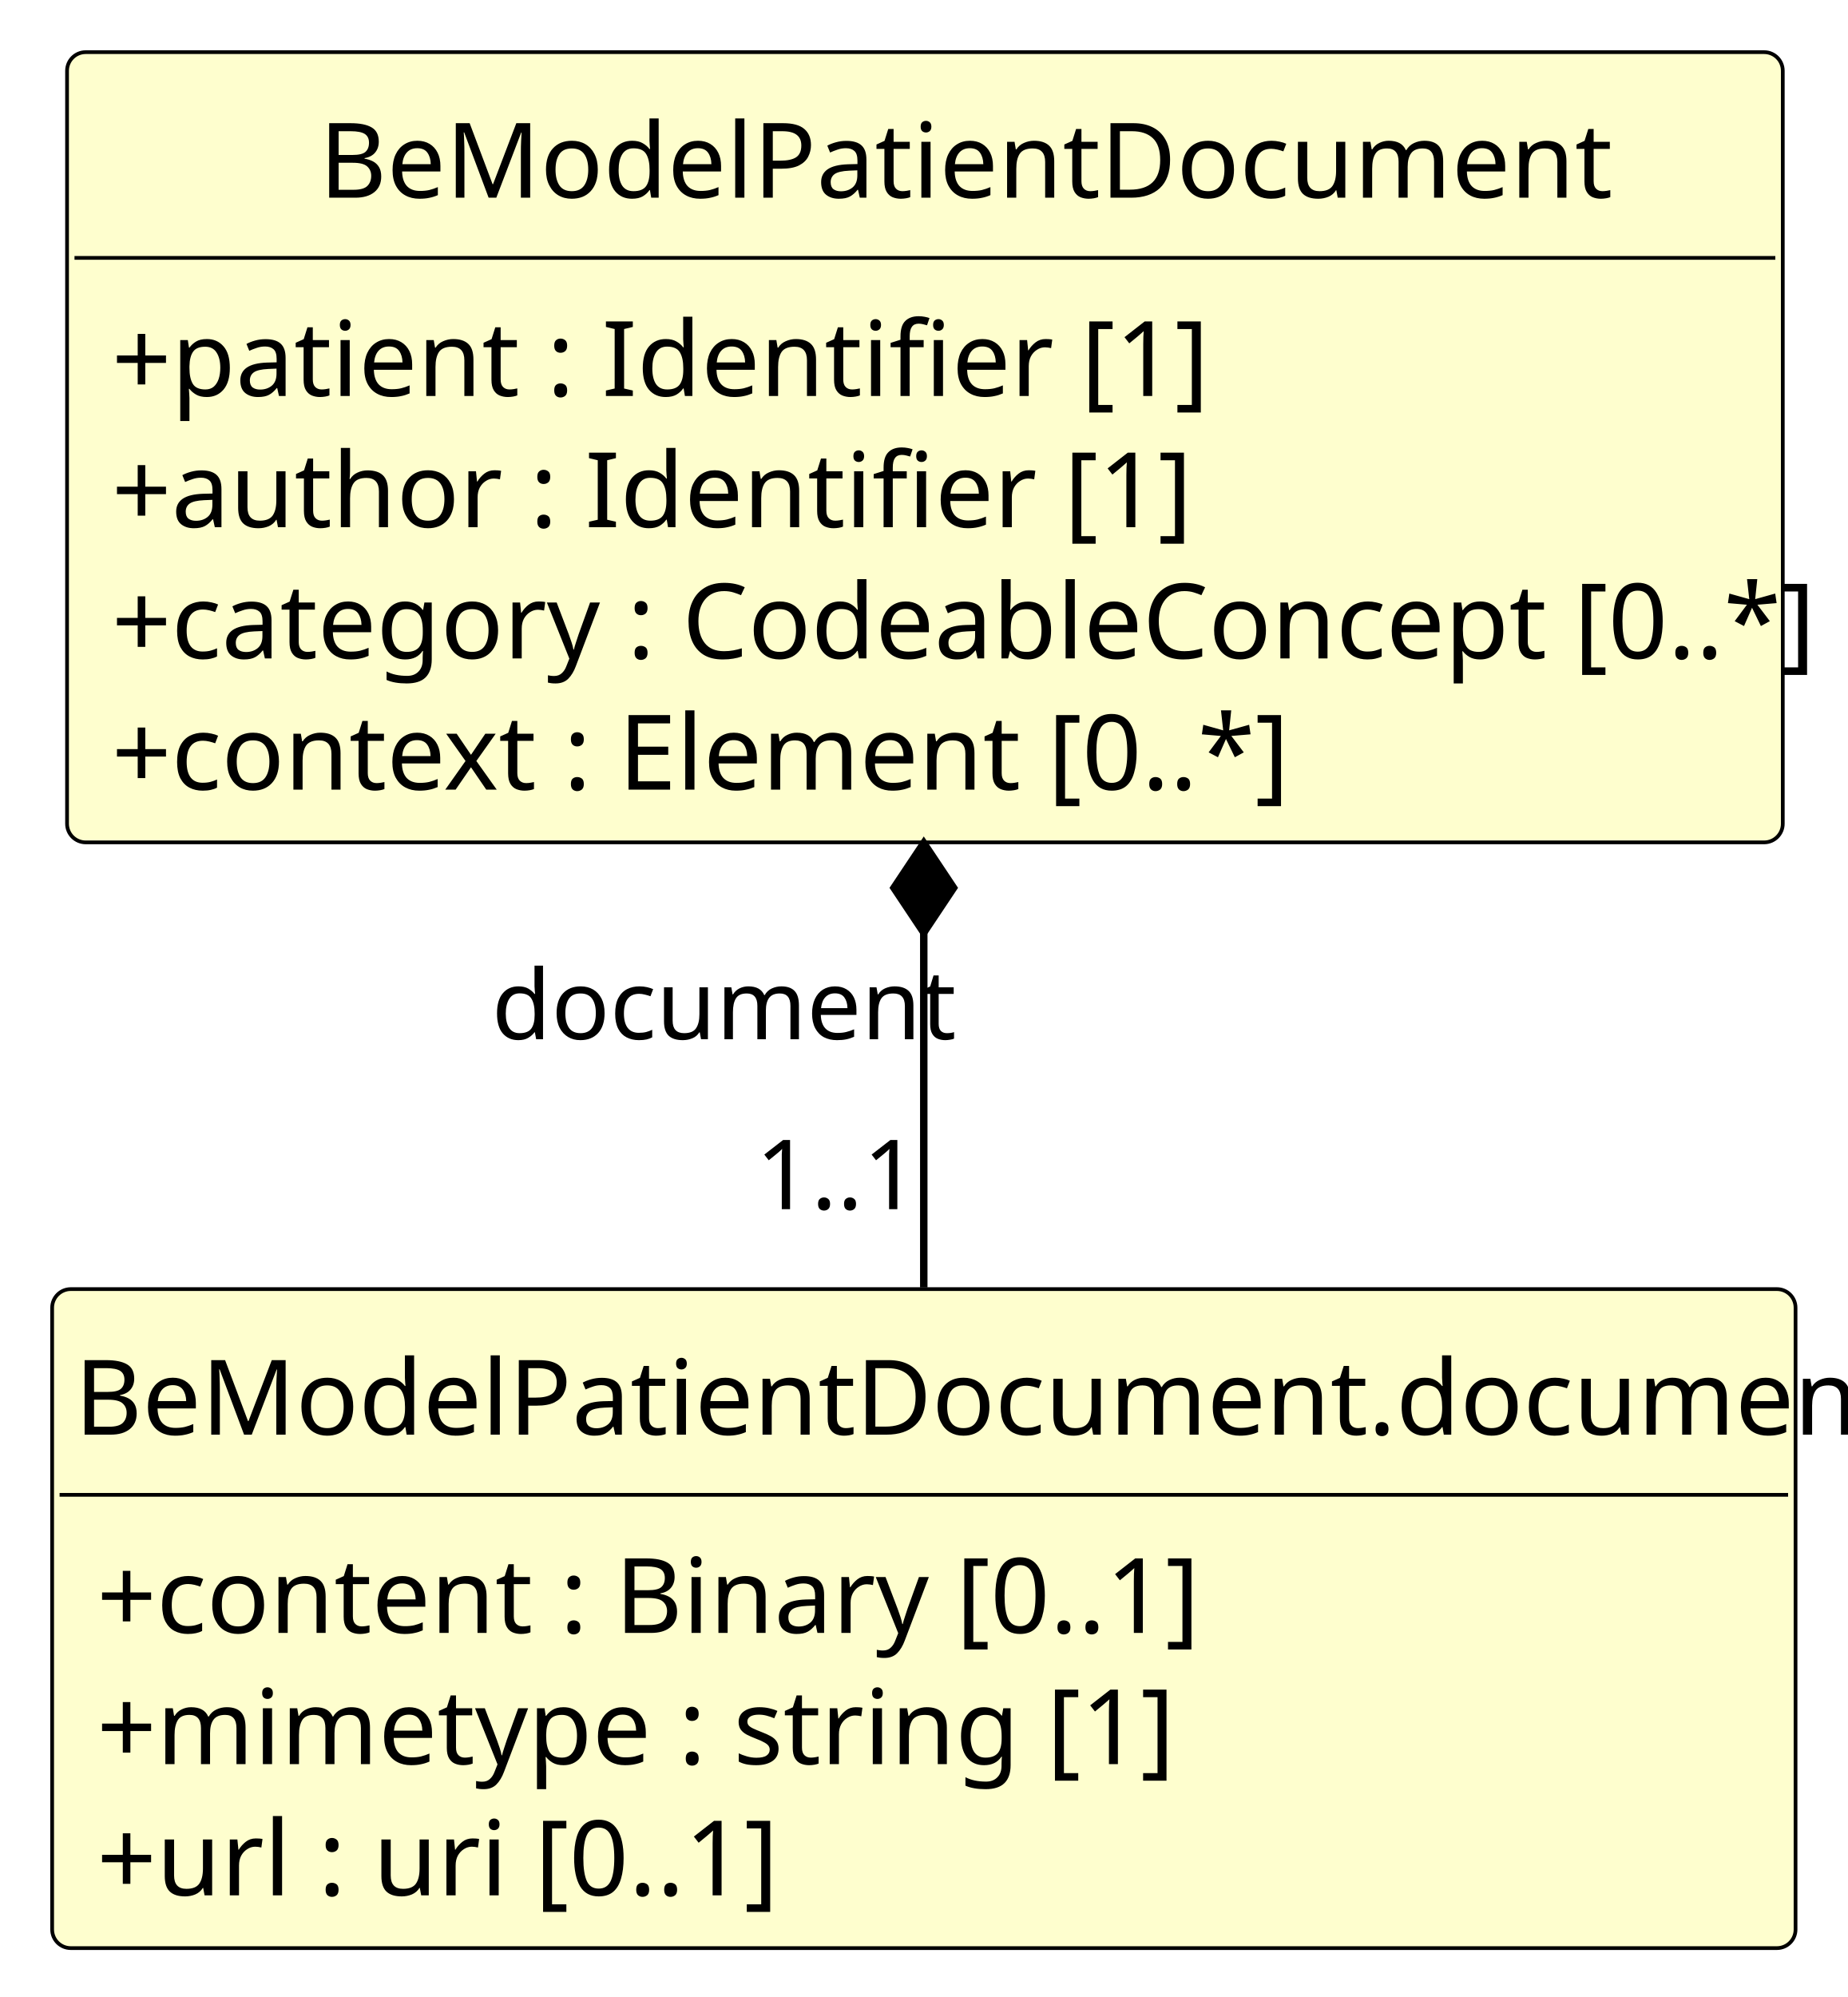
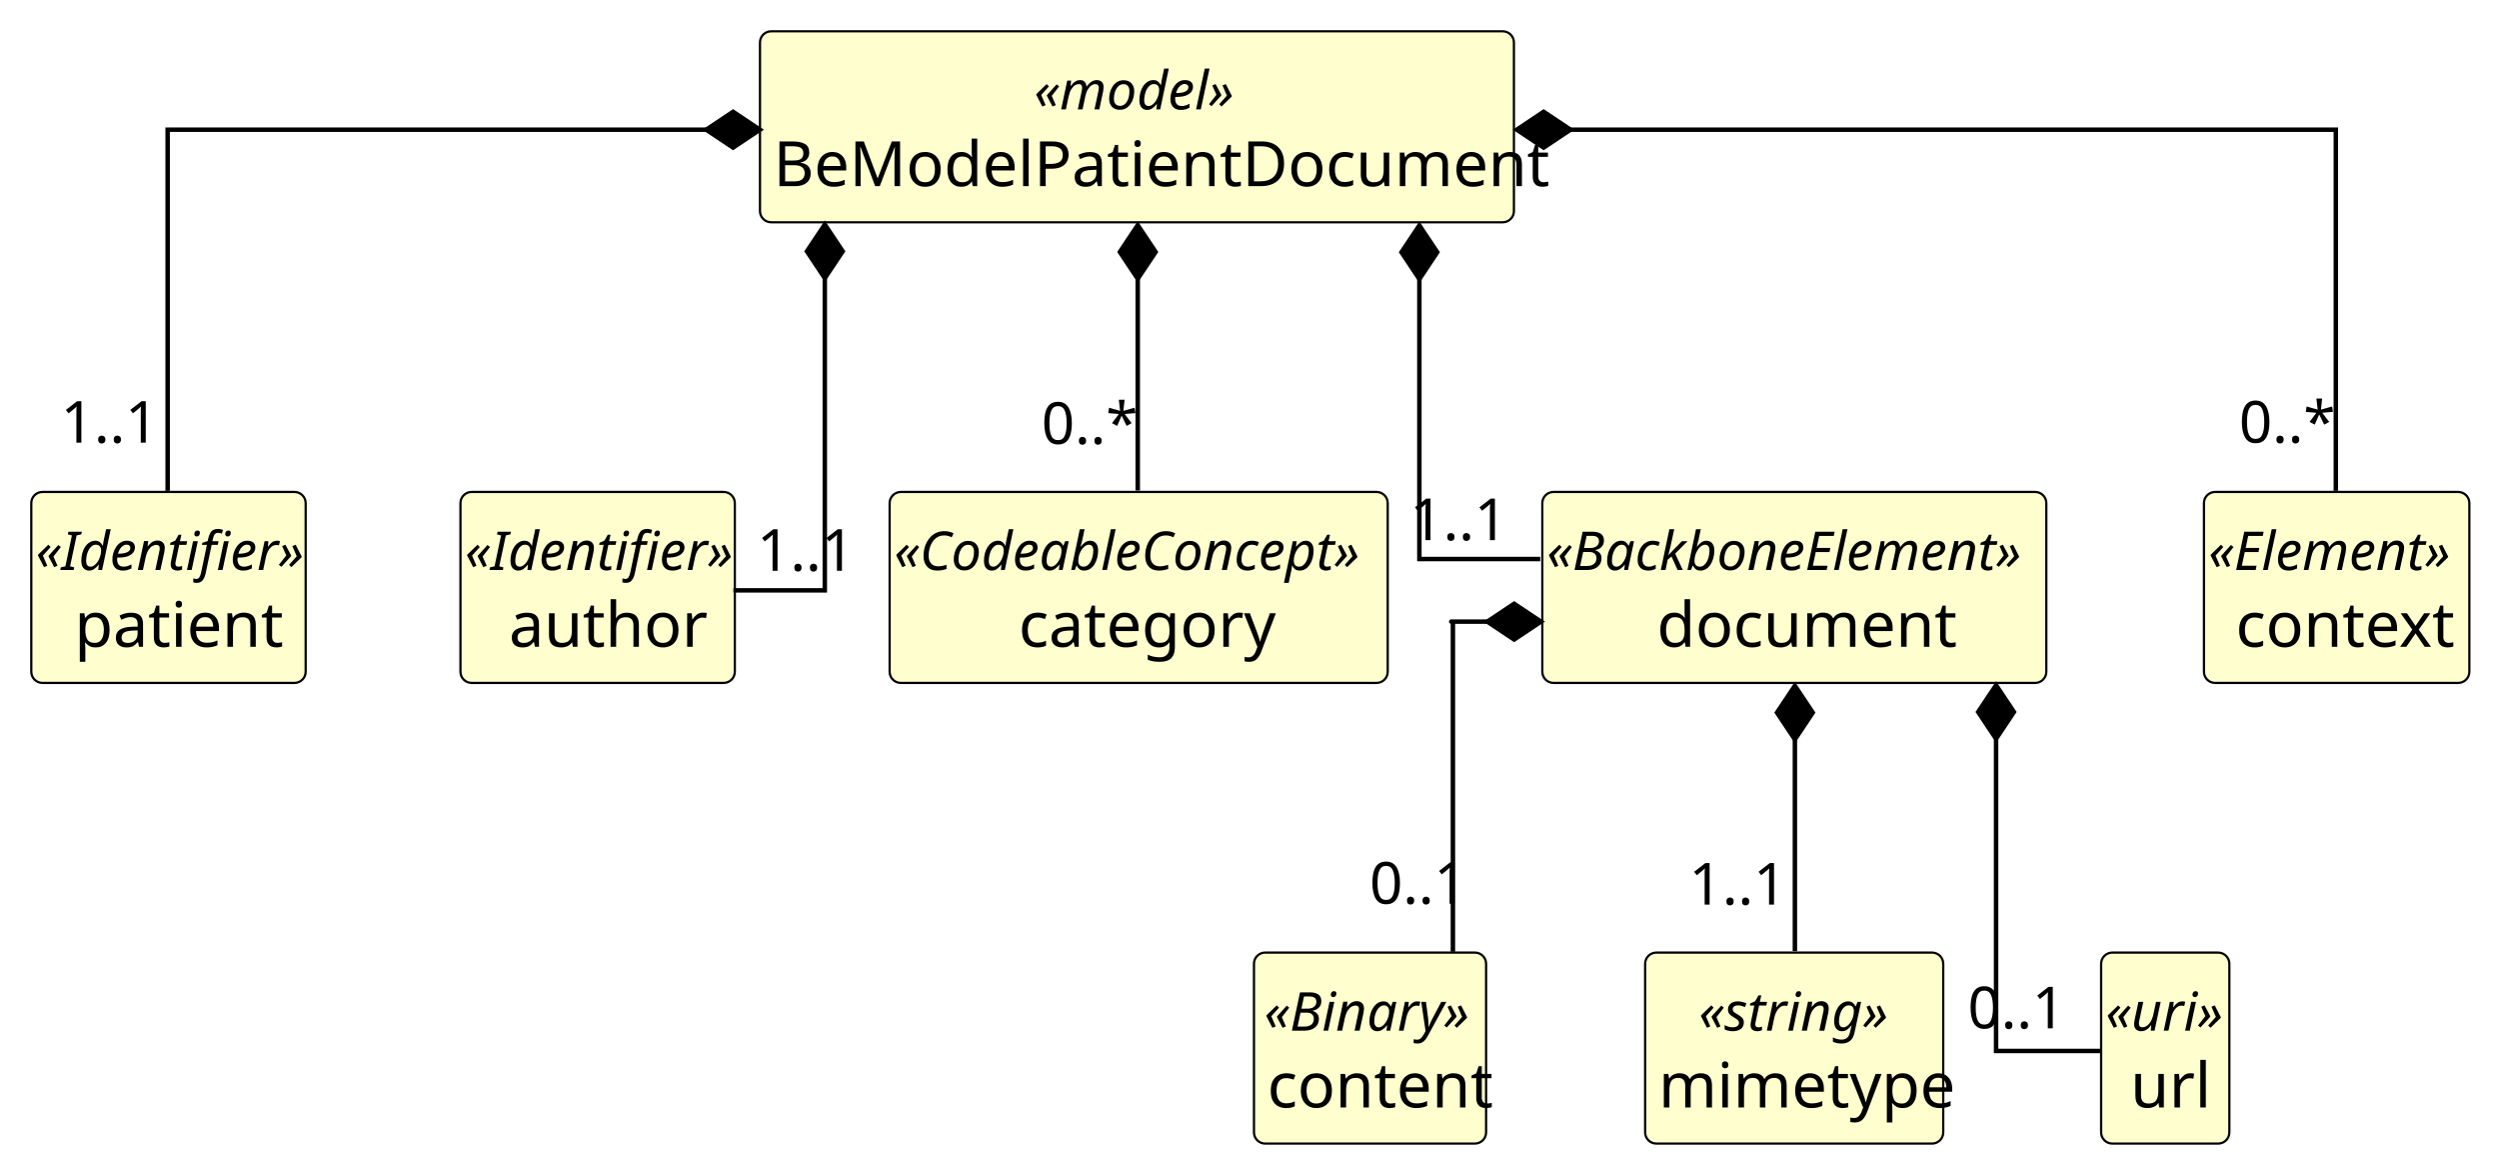
- <svg xmlns="http://www.w3.org/2000/svg" contentStyleType="text/css" data-diagram-type="CLASS" height="268px" preserveAspectRatio="none" style="width:248px;height:268px;background:#FFFFFF;" version="1.1" viewBox="0 0 248 268" width="248px" zoomAndPan="magnify">
+ <svg xmlns="http://www.w3.org/2000/svg" contentStyleType="text/css" data-diagram-type="CLASS" height="261px" preserveAspectRatio="none" style="width:559px;height:261px;background:#FFFFFF;" version="1.1" viewBox="0 0 559 261" width="559px" zoomAndPan="magnify">
  <defs />
  <g>
    <g class="entity" data-entity="BeModelPatientDocument" data-source-line="14" data-uid="ent0002" id="entity_BeModelPatientDocument">
-       <rect fill="#FEFECE" height="106.047" rx="2.5" ry="2.5" style="stroke:#000000;stroke-width:0.5;" width="230.306" x="9" y="7" />
-       <text fill="#000000" font-family="sans-serif" font-size="14" lengthAdjust="spacing" textLength="162.648" x="42.829" y="26.533">BeModelPatientDocument</text>
-       <line style="stroke:#000000;stroke-width:0.5;" x1="10" x2="238.306" y1="34.609" y2="34.609" />
-       <text fill="#000000" font-family="sans-serif" font-size="14" lengthAdjust="spacing" textLength="135.03" x="15" y="53.143">+patient : Identifier [1]</text>
-       <text fill="#000000" font-family="sans-serif" font-size="14" lengthAdjust="spacing" textLength="132.692" x="15" y="70.752">+author : Identifier [1]</text>
-       <text fill="#000000" font-family="sans-serif" font-size="14" lengthAdjust="spacing" textLength="218.306" x="15" y="88.361">+category : CodeableConcept [0..*]</text>
-       <text fill="#000000" font-family="sans-serif" font-size="14" lengthAdjust="spacing" textLength="149.023" x="15" y="105.971">+context : Element [0..*]</text>
+       <rect fill="#FEFECE" height="42.703" rx="2.5" ry="2.5" style="stroke:#000000;stroke-width:0.5;" width="168.648" x="170" y="7" />
+       <text fill="#000000" font-family="sans-serif" font-size="12" font-style="italic" lengthAdjust="spacing" textLength="46.031" x="231.308" y="24.457">«model»</text>
+       <text fill="#000000" font-family="sans-serif" font-size="14" lengthAdjust="spacing" textLength="162.648" x="173" y="41.627">BeModelPatientDocument</text>
    </g>
-     <g class="entity" data-entity="BeModelPatientDocument_document" data-source-line="21" data-uid="ent0003" id="entity_BeModelPatientDocument_document">
-       <rect fill="#FEFECE" height="88.438" rx="2.5" ry="2.5" style="stroke:#000000;stroke-width:0.5;" width="234.019" x="7" y="173" />
-       <text fill="#000000" font-family="sans-serif" font-size="14" lengthAdjust="spacing" textLength="228.019" x="10" y="192.533">BeModelPatientDocument.document</text>
-       <line style="stroke:#000000;stroke-width:0.5;" x1="8" x2="240.019" y1="200.609" y2="200.609" />
-       <text fill="#000000" font-family="sans-serif" font-size="14" lengthAdjust="spacing" textLength="140.472" x="13" y="219.143">+content : Binary [0..1]</text>
-       <text fill="#000000" font-family="sans-serif" font-size="14" lengthAdjust="spacing" textLength="134.217" x="13" y="236.752">+mimetype : string [1]</text>
-       <text fill="#000000" font-family="sans-serif" font-size="14" lengthAdjust="spacing" textLength="85.982" x="13" y="254.361">+url : uri [0..1]</text>
+     <g class="entity" data-entity="BeModelPatientDocument_patient" data-source-line="17" data-uid="ent0003" id="entity_BeModelPatientDocument_patient">
+       <rect fill="#FEFECE" height="42.703" rx="2.5" ry="2.5" style="stroke:#000000;stroke-width:0.5;" width="61.373" x="7" y="110" />
+       <text fill="#000000" font-family="sans-serif" font-size="12" font-style="italic" lengthAdjust="spacing" textLength="59.373" x="8" y="127.457">«Identifier»</text>
+       <text fill="#000000" font-family="sans-serif" font-size="14" lengthAdjust="spacing" textLength="42.034" x="16.669" y="144.627">patient</text>
    </g>
-     <g class="link" data-entity-1="BeModelPatientDocument" data-entity-2="BeModelPatientDocument_document" data-source-line="27" data-uid="lnk4" id="link_BeModelPatientDocument_BeModelPatientDocument_document">
-       <path codeLine="27" d="M124,125.15 C124,144.55 124,154.25 124,172.78" fill="none" id="BeModelPatientDocument-backto-BeModelPatientDocument_document" style="stroke:#000000;stroke-width:1;" />
-       <polygon fill="#000000" points="124,113.15,120,119.15,124,125.15,128,119.15,124,113.15" style="stroke:#000000;stroke-width:1;" />
-       <text fill="#000000" font-family="sans-serif" font-size="13" lengthAdjust="spacing" textLength="57.091" x="66" y="139.465">document</text>
-       <text fill="#000000" font-family="sans-serif" font-size="13" lengthAdjust="spacing" textLength="21.684" x="101.443" y="162.272">1..1</text>
+     <g class="entity" data-entity="BeModelPatientDocument_author" data-source-line="20" data-uid="ent0004" id="entity_BeModelPatientDocument_author">
+       <rect fill="#FEFECE" height="42.703" rx="2.5" ry="2.5" style="stroke:#000000;stroke-width:0.5;" width="61.373" x="103" y="110" />
+       <text fill="#000000" font-family="sans-serif" font-size="12" font-style="italic" lengthAdjust="spacing" textLength="59.373" x="104" y="127.457">«Identifier»</text>
+       <text fill="#000000" font-family="sans-serif" font-size="14" lengthAdjust="spacing" textLength="39.696" x="113.838" y="144.627">author</text>
+     </g>
+     <g class="entity" data-entity="BeModelPatientDocument_category" data-source-line="23" data-uid="ent0005" id="entity_BeModelPatientDocument_category">
+       <rect fill="#FEFECE" height="42.703" rx="2.5" ry="2.5" style="stroke:#000000;stroke-width:0.5;" width="111.418" x="199" y="110" />
+       <text fill="#000000" font-family="sans-serif" font-size="12" font-style="italic" lengthAdjust="spacing" textLength="109.418" x="200" y="127.457">«CodeableConcept»</text>
+       <text fill="#000000" font-family="sans-serif" font-size="14" lengthAdjust="spacing" textLength="53.696" x="227.861" y="144.627">category</text>
+     </g>
+     <g class="entity" data-entity="BeModelPatientDocument_document" data-source-line="26" data-uid="ent0006" id="entity_BeModelPatientDocument_document">
+       <rect fill="#FEFECE" height="42.703" rx="2.5" ry="2.5" style="stroke:#000000;stroke-width:0.5;" width="112.742" x="345" y="110" />
+       <text fill="#000000" font-family="sans-serif" font-size="12" font-style="italic" lengthAdjust="spacing" textLength="110.742" x="346" y="127.457">«BackboneElement»</text>
+       <text fill="#000000" font-family="sans-serif" font-size="14" lengthAdjust="spacing" textLength="61.482" x="370.63" y="144.627">document</text>
+     </g>
+     <g class="entity" data-entity="BeModelPatientDocument_document_content" data-source-line="29" data-uid="ent0007" id="entity_BeModelPatientDocument_document_content">
+       <rect fill="#FEFECE" height="42.703" rx="2.5" ry="2.5" style="stroke:#000000;stroke-width:0.5;" width="51.924" x="280.5" y="213" />
+       <text fill="#000000" font-family="sans-serif" font-size="12" font-style="italic" lengthAdjust="spacing" textLength="47.361" x="282.781" y="230.457">«Binary»</text>
+       <text fill="#000000" font-family="sans-serif" font-size="14" lengthAdjust="spacing" textLength="45.924" x="283.5" y="247.627">content</text>
+     </g>
+     <g class="entity" data-entity="BeModelPatientDocument_document_mimetype" data-source-line="32" data-uid="ent0008" id="entity_BeModelPatientDocument_document_mimetype">
+       <rect fill="#FEFECE" height="42.703" rx="2.5" ry="2.5" style="stroke:#000000;stroke-width:0.5;" width="66.683" x="368" y="213" />
+       <text fill="#000000" font-family="sans-serif" font-size="12" font-style="italic" lengthAdjust="spacing" textLength="42.691" x="379.996" y="230.457">«string»</text>
+       <text fill="#000000" font-family="sans-serif" font-size="14" lengthAdjust="spacing" textLength="60.683" x="371" y="247.627">mimetype</text>
+     </g>
+     <g class="entity" data-entity="BeModelPatientDocument_document_url" data-source-line="35" data-uid="ent0009" id="entity_BeModelPatientDocument_document_url">
+       <rect fill="#FEFECE" height="42.703" rx="2.5" ry="2.5" style="stroke:#000000;stroke-width:0.5;" width="28.684" x="470" y="213" />
+       <text fill="#000000" font-family="sans-serif" font-size="12" font-style="italic" lengthAdjust="spacing" textLength="26.684" x="471" y="230.457">«uri»</text>
+       <text fill="#000000" font-family="sans-serif" font-size="14" lengthAdjust="spacing" textLength="15.559" x="476.562" y="247.627">url</text>
+     </g>
+     <g class="entity" data-entity="BeModelPatientDocument_context" data-source-line="38" data-uid="ent0010" id="entity_BeModelPatientDocument_context">
+       <rect fill="#FEFECE" height="42.703" rx="2.5" ry="2.5" style="stroke:#000000;stroke-width:0.5;" width="59.369" x="493" y="110" />
+       <text fill="#000000" font-family="sans-serif" font-size="12" font-style="italic" lengthAdjust="spacing" textLength="57.369" x="494" y="127.457">«Element»</text>
+       <text fill="#000000" font-family="sans-serif" font-size="14" lengthAdjust="spacing" textLength="45.138" x="500.116" y="144.627">context</text>
+     </g>
+     <g class="link" data-entity-1="BeModelPatientDocument" data-entity-2="BeModelPatientDocument_patient" data-source-line="41" data-uid="lnk11" id="link_BeModelPatientDocument_BeModelPatientDocument_patient">
+       <path codeLine="41" d="M157.98,29 C97.05,29 37.5,29 37.5,29 C37.5,29 37.5,79.67 37.5,109.76" fill="none" id="BeModelPatientDocument-backto-BeModelPatientDocument_patient" style="stroke:#000000;stroke-width:1;" />
+       <polygon fill="#000000" points="169.98,29,163.98,25,157.98,29,163.98,33,169.98,29" style="stroke:#000000;stroke-width:1;" />
+       <text fill="#000000" font-family="sans-serif" font-size="13" lengthAdjust="spacing" textLength="21.684" x="13.591" y="98.982">1..1</text>
+     </g>
+     <g class="link" data-entity-1="BeModelPatientDocument" data-entity-2="BeModelPatientDocument_author" data-source-line="42" data-uid="lnk12" id="link_BeModelPatientDocument_BeModelPatientDocument_author">
+       <path codeLine="42" d="M184.5,62.2 C184.5,92.55 184.5,132 184.5,132 C184.5,132 174.91,132 164.05,132" fill="none" id="BeModelPatientDocument-backto-BeModelPatientDocument_author" style="stroke:#000000;stroke-width:1;" />
+       <polygon fill="#000000" points="184.5,50.2,180.5,56.2,184.5,62.2,188.5,56.2,184.5,50.2" style="stroke:#000000;stroke-width:1;" />
+       <text fill="#000000" font-family="sans-serif" font-size="13" lengthAdjust="spacing" textLength="21.684" x="169.317" y="127.623">1..1</text>
+     </g>
+     <g class="link" data-entity-1="BeModelPatientDocument" data-entity-2="BeModelPatientDocument_category" data-source-line="43" data-uid="lnk13" id="link_BeModelPatientDocument_BeModelPatientDocument_category">
+       <path codeLine="43" d="M254.5,62.34 C254.5,79.82 254.5,92.22 254.5,109.69" fill="none" id="BeModelPatientDocument-backto-BeModelPatientDocument_category" style="stroke:#000000;stroke-width:1;" />
+       <polygon fill="#000000" points="254.5,50.34,250.5,56.34,254.5,62.34,258.5,56.34,254.5,50.34" style="stroke:#000000;stroke-width:1;" />
+       <text fill="#000000" font-family="sans-serif" font-size="13" lengthAdjust="spacing" textLength="19.513" x="232.96" y="99.261">0..*</text>
+     </g>
+     <g class="link" data-entity-1="BeModelPatientDocument" data-entity-2="BeModelPatientDocument_document" data-source-line="44" data-uid="lnk14" id="link_BeModelPatientDocument_BeModelPatientDocument_document">
+       <path codeLine="44" d="M317.5,62.4 C317.5,90.87 317.5,125 317.5,125 C317.5,125 329.56,125 344.54,125" fill="none" id="BeModelPatientDocument-backto-BeModelPatientDocument_document" style="stroke:#000000;stroke-width:1;" />
+       <polygon fill="#000000" points="317.5,50.4,313.5,56.4,317.5,62.4,321.5,56.4,317.5,50.4" style="stroke:#000000;stroke-width:1;" />
+       <text fill="#000000" font-family="sans-serif" font-size="13" lengthAdjust="spacing" textLength="21.684" x="315.376" y="120.767">1..1</text>
+     </g>
+     <g class="link" data-entity-1="BeModelPatientDocument_document" data-entity-2="BeModelPatientDocument_document_content" data-source-line="45" data-uid="lnk15" id="link_BeModelPatientDocument_document_BeModelPatientDocument_document_content">
+       <path codeLine="45" d="M332.7,139 C321.43,139 325,139 325,139 C325,139 325,184.65 325,212.83" fill="none" id="BeModelPatientDocument_document-backto-BeModelPatientDocument_document_content" style="stroke:#000000;stroke-width:1;" />
+       <polygon fill="#000000" points="344.7,139,338.7,135,332.7,139,338.7,143,344.7,139" style="stroke:#000000;stroke-width:1;" />
+       <text fill="#000000" font-family="sans-serif" font-size="13" lengthAdjust="spacing" textLength="21.684" x="306.357" y="202.072">0..1</text>
+     </g>
+     <g class="link" data-entity-1="BeModelPatientDocument_document" data-entity-2="BeModelPatientDocument_document_mimetype" data-source-line="46" data-uid="lnk16" id="link_BeModelPatientDocument_document_BeModelPatientDocument_document_mimetype">
+       <path codeLine="46" d="M401.5,165.34 C401.5,182.82 401.5,195.22 401.5,212.69" fill="none" id="BeModelPatientDocument_document-backto-BeModelPatientDocument_document_mimetype" style="stroke:#000000;stroke-width:1;" />
+       <polygon fill="#000000" points="401.5,153.34,397.5,159.34,401.5,165.34,405.5,159.34,401.5,153.34" style="stroke:#000000;stroke-width:1;" />
+       <text fill="#000000" font-family="sans-serif" font-size="13" lengthAdjust="spacing" textLength="21.684" x="377.813" y="202.261">1..1</text>
+     </g>
+     <g class="link" data-entity-1="BeModelPatientDocument_document" data-entity-2="BeModelPatientDocument_document_url" data-source-line="47" data-uid="lnk17" id="link_BeModelPatientDocument_document_BeModelPatientDocument_document_url">
+       <path codeLine="47" d="M446.5,165.2 C446.5,195.55 446.5,235 446.5,235 C446.5,235 459.2,235 469.92,235" fill="none" id="BeModelPatientDocument_document-backto-BeModelPatientDocument_document_url" style="stroke:#000000;stroke-width:1;" />
+       <polygon fill="#000000" points="446.5,153.2,442.5,159.2,446.5,165.2,450.5,159.2,446.5,153.2" style="stroke:#000000;stroke-width:1;" />
+       <text fill="#000000" font-family="sans-serif" font-size="13" lengthAdjust="spacing" textLength="21.684" x="440.163" y="229.939">0..1</text>
+     </g>
+     <g class="link" data-entity-1="BeModelPatientDocument" data-entity-2="BeModelPatientDocument_context" data-source-line="48" data-uid="lnk18" id="link_BeModelPatientDocument_BeModelPatientDocument_context">
+       <path codeLine="48" d="M351.3,29 C429.81,29 522.5,29 522.5,29 C522.5,29 522.5,79.67 522.5,109.76" fill="none" id="BeModelPatientDocument-backto-BeModelPatientDocument_context" style="stroke:#000000;stroke-width:1;" />
+       <polygon fill="#000000" points="339.3,29,345.3,33,351.3,29,345.3,25,339.3,29" style="stroke:#000000;stroke-width:1;" />
+       <text fill="#000000" font-family="sans-serif" font-size="13" lengthAdjust="spacing" textLength="19.513" x="500.848" y="98.982">0..*</text>
    </g>
  </g>
</svg>
